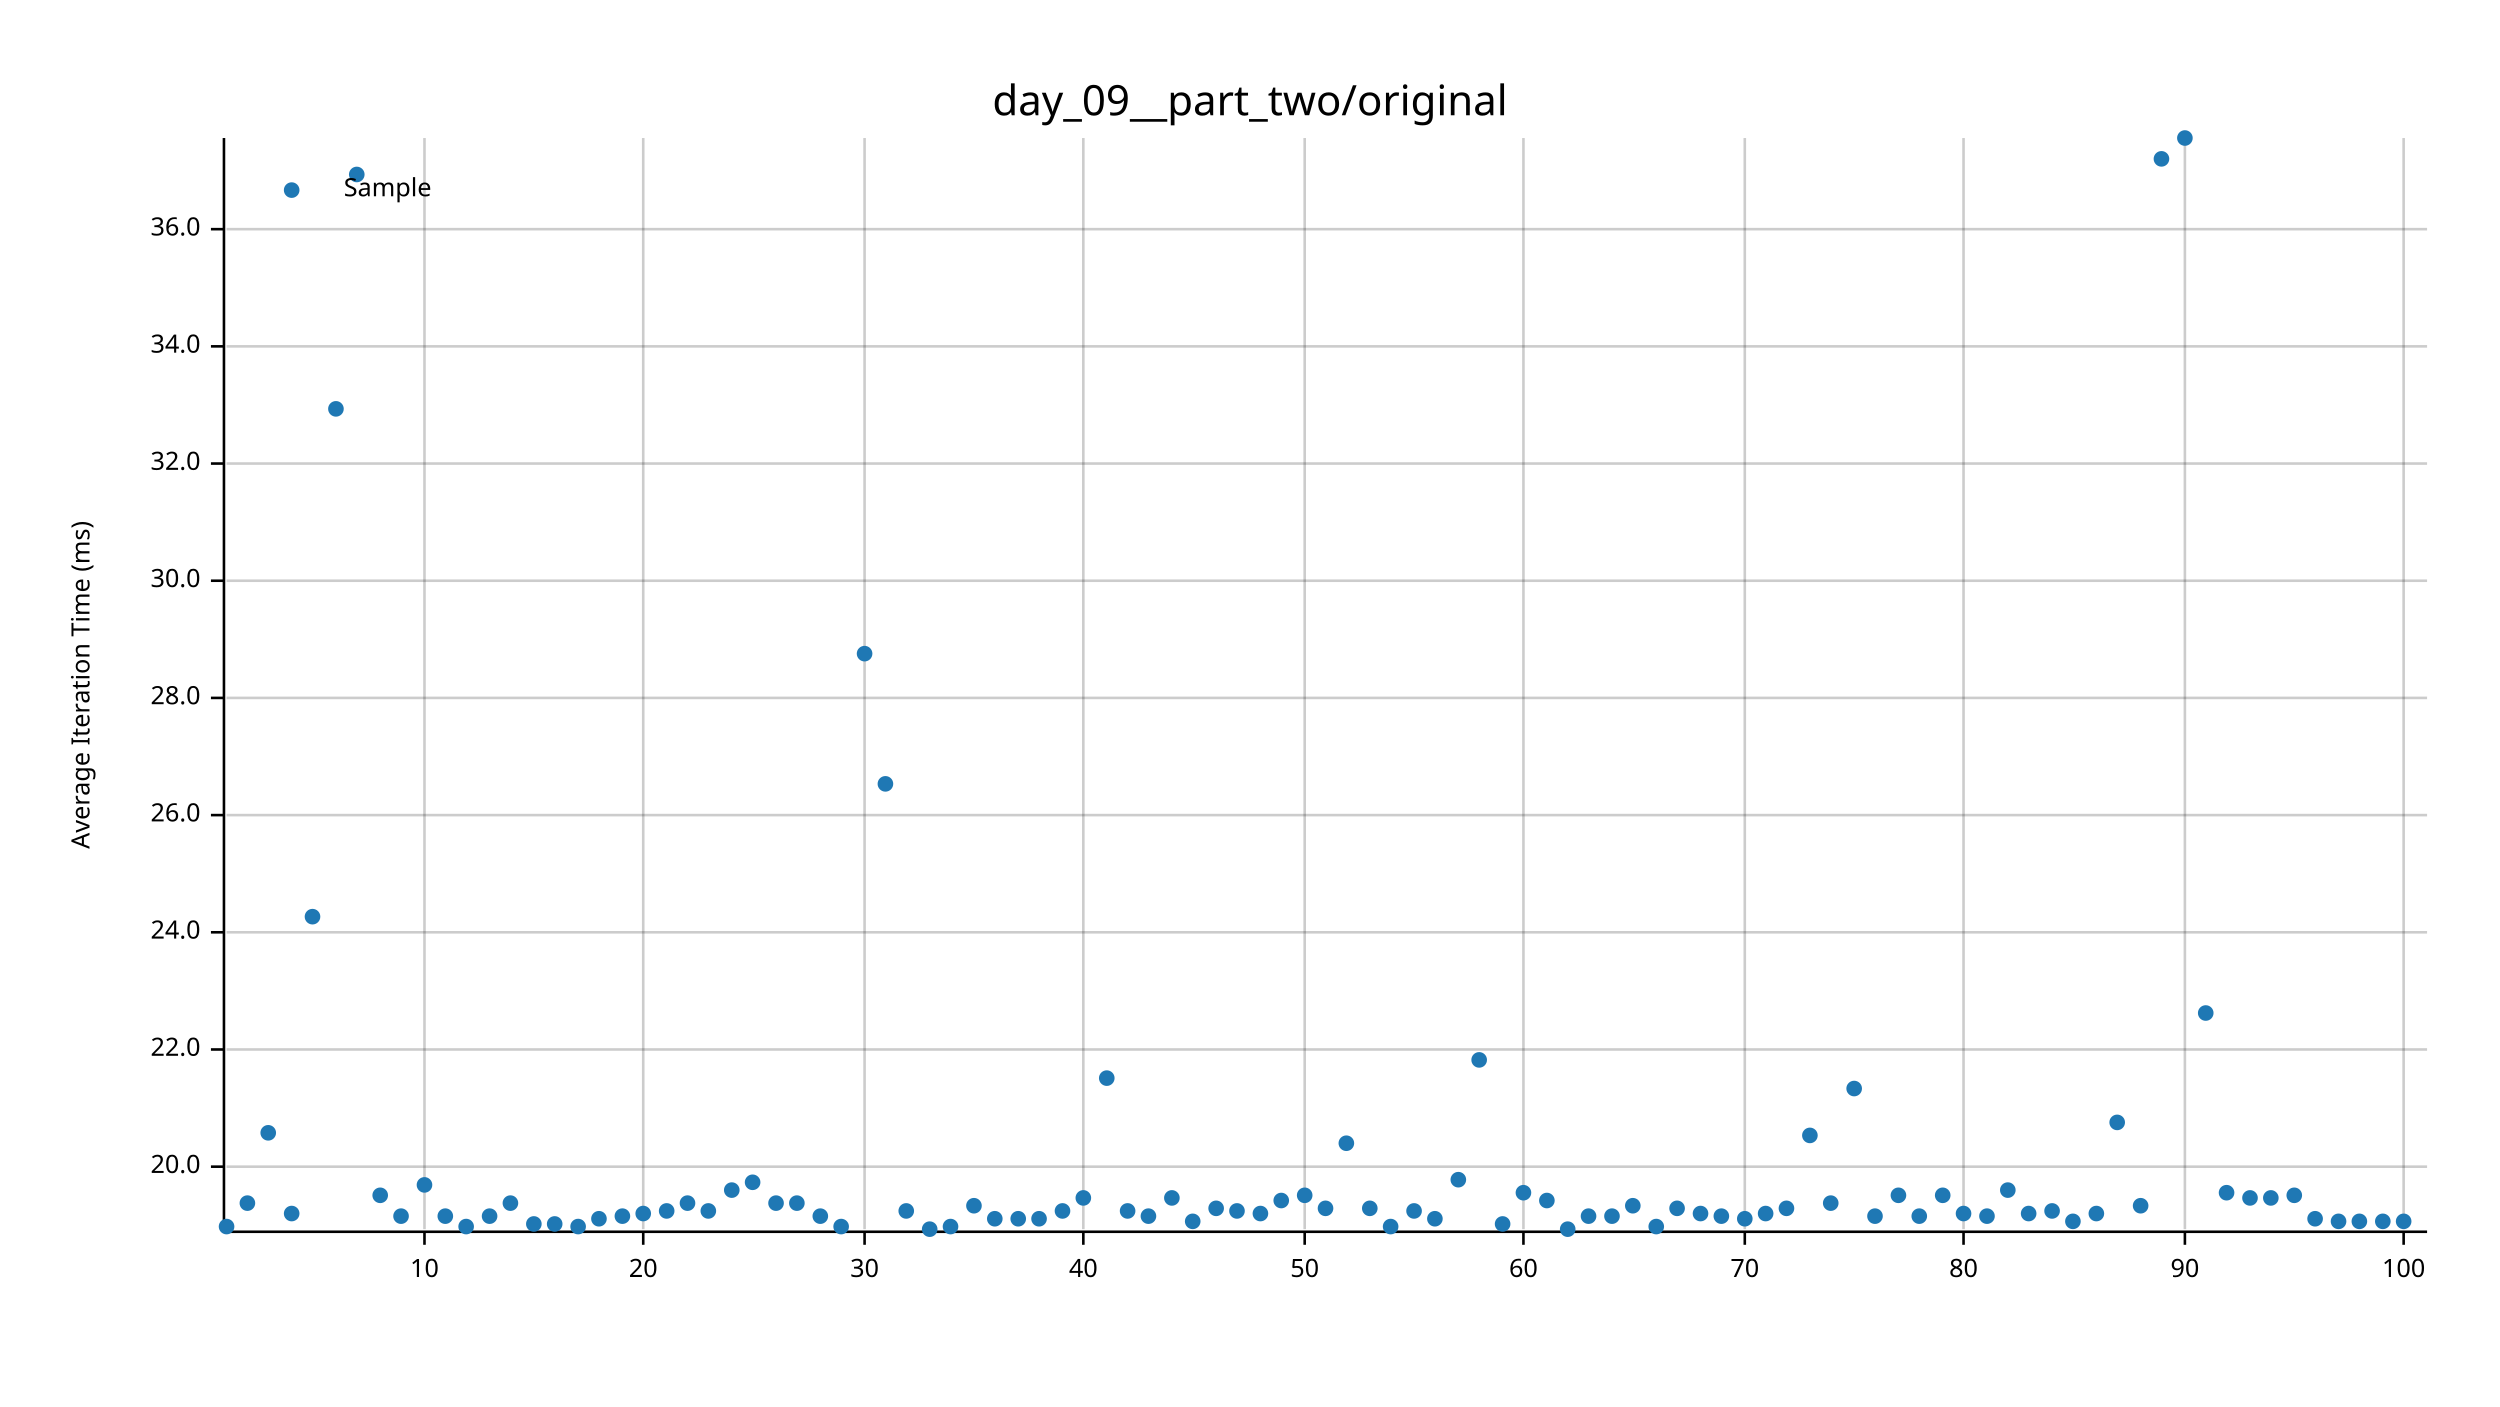
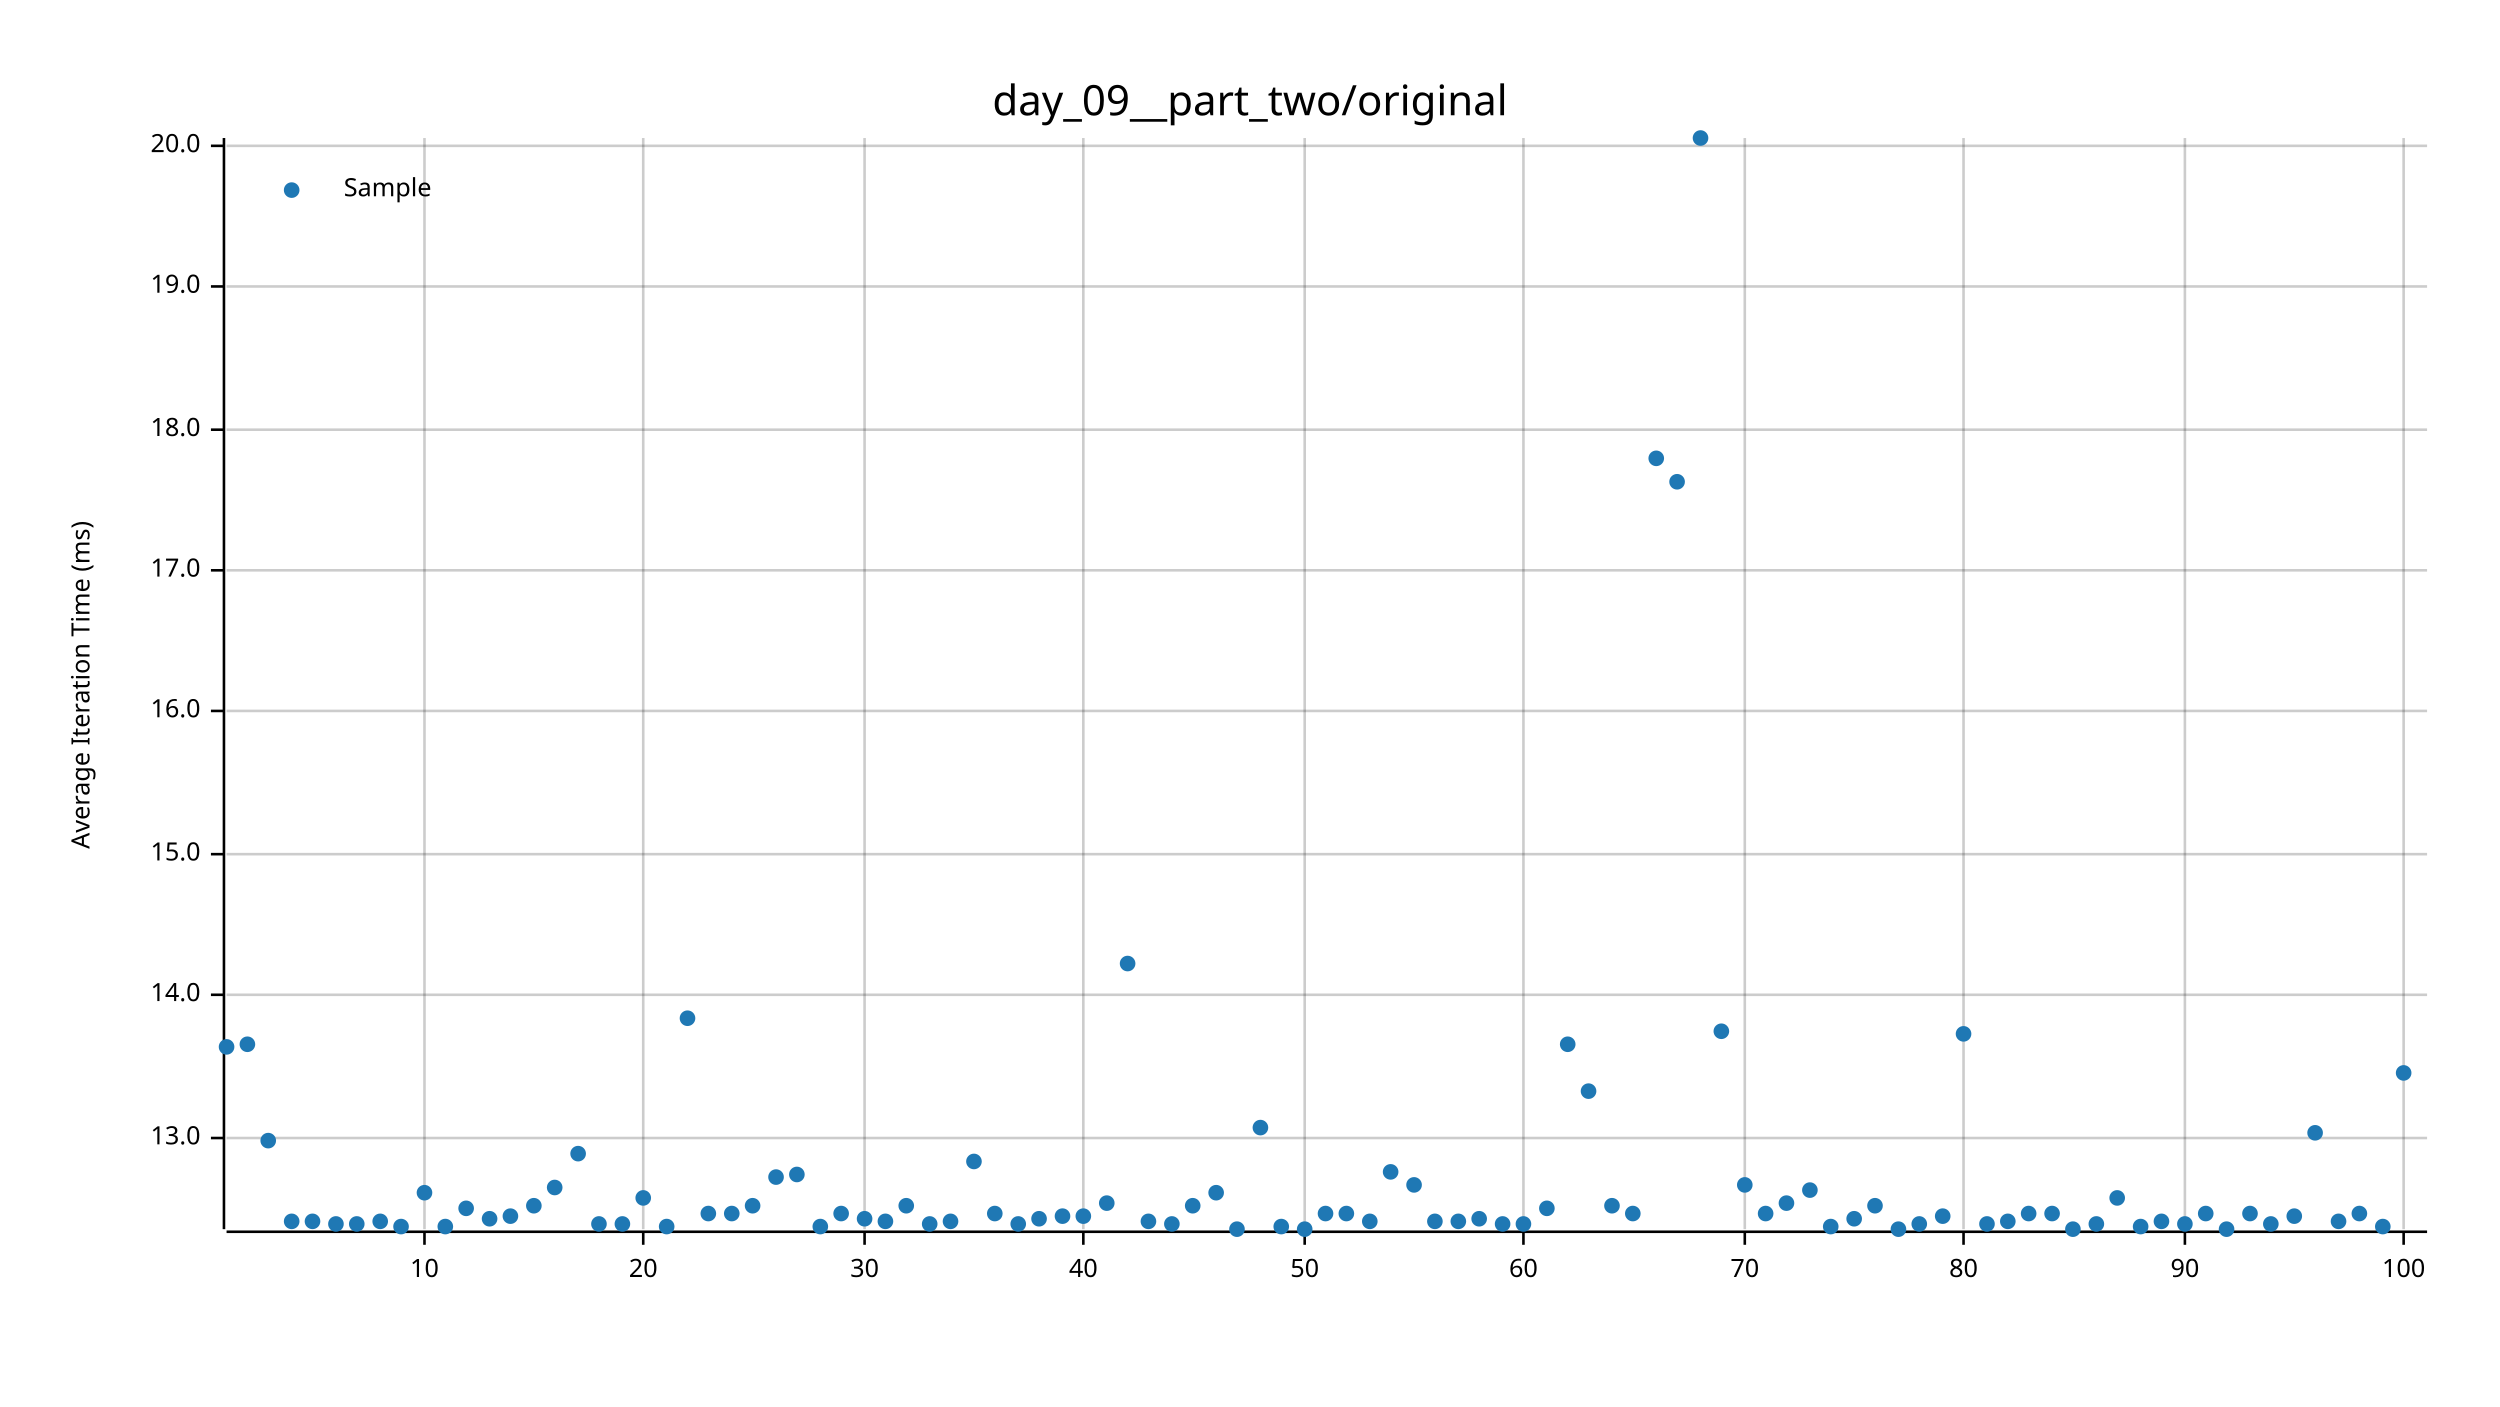
<svg xmlns="http://www.w3.org/2000/svg" width="960" height="540" viewBox="0 0 960 540">
  <text x="480" y="32" dy="0.76em" text-anchor="middle" font-family="sans-serif" font-size="16.129" opacity="1" fill="#000000">
day_09__part_two/original
</text>
  <text x="27" y="263" dy="0.76em" text-anchor="middle" font-family="sans-serif" font-size="9.677" opacity="1" fill="#000000" transform="rotate(270, 27, 263)">
Average Iteration Time (ms)
</text>
  <line opacity="0.2" stroke="#000000" stroke-width="1" x1="163" y1="472" x2="163" y2="53" />
  <line opacity="0.2" stroke="#000000" stroke-width="1" x1="247" y1="472" x2="247" y2="53" />
  <line opacity="0.2" stroke="#000000" stroke-width="1" x1="332" y1="472" x2="332" y2="53" />
  <line opacity="0.2" stroke="#000000" stroke-width="1" x1="416" y1="472" x2="416" y2="53" />
  <line opacity="0.2" stroke="#000000" stroke-width="1" x1="501" y1="472" x2="501" y2="53" />
  <line opacity="0.2" stroke="#000000" stroke-width="1" x1="585" y1="472" x2="585" y2="53" />
  <line opacity="0.2" stroke="#000000" stroke-width="1" x1="670" y1="472" x2="670" y2="53" />
  <line opacity="0.2" stroke="#000000" stroke-width="1" x1="754" y1="472" x2="754" y2="53" />
  <line opacity="0.2" stroke="#000000" stroke-width="1" x1="839" y1="472" x2="839" y2="53" />
  <line opacity="0.2" stroke="#000000" stroke-width="1" x1="923" y1="472" x2="923" y2="53" />
-   <line opacity="0.2" stroke="#000000" stroke-width="1" x1="87" y1="448" x2="932" y2="448" />
-   <line opacity="0.2" stroke="#000000" stroke-width="1" x1="87" y1="403" x2="932" y2="403" />
-   <line opacity="0.2" stroke="#000000" stroke-width="1" x1="87" y1="358" x2="932" y2="358" />
-   <line opacity="0.2" stroke="#000000" stroke-width="1" x1="87" y1="313" x2="932" y2="313" />
-   <line opacity="0.2" stroke="#000000" stroke-width="1" x1="87" y1="268" x2="932" y2="268" />
-   <line opacity="0.2" stroke="#000000" stroke-width="1" x1="87" y1="223" x2="932" y2="223" />
-   <line opacity="0.2" stroke="#000000" stroke-width="1" x1="87" y1="178" x2="932" y2="178" />
-   <line opacity="0.2" stroke="#000000" stroke-width="1" x1="87" y1="133" x2="932" y2="133" />
-   <line opacity="0.2" stroke="#000000" stroke-width="1" x1="87" y1="88" x2="932" y2="88" />
+   <line opacity="0.2" stroke="#000000" stroke-width="1" x1="87" y1="437" x2="932" y2="437" />
+   <line opacity="0.2" stroke="#000000" stroke-width="1" x1="87" y1="382" x2="932" y2="382" />
+   <line opacity="0.2" stroke="#000000" stroke-width="1" x1="87" y1="328" x2="932" y2="328" />
+   <line opacity="0.2" stroke="#000000" stroke-width="1" x1="87" y1="273" x2="932" y2="273" />
+   <line opacity="0.2" stroke="#000000" stroke-width="1" x1="87" y1="219" x2="932" y2="219" />
+   <line opacity="0.2" stroke="#000000" stroke-width="1" x1="87" y1="165" x2="932" y2="165" />
+   <line opacity="0.2" stroke="#000000" stroke-width="1" x1="87" y1="110" x2="932" y2="110" />
+   <line opacity="0.2" stroke="#000000" stroke-width="1" x1="87" y1="56" x2="932" y2="56" />
  <polyline fill="none" opacity="1" stroke="#000000" stroke-width="1" points="86,53 86,472 " />
-   <text x="77" y="448" dy="0.5ex" text-anchor="end" font-family="sans-serif" font-size="9.677" opacity="1" fill="#000000">
+   <text x="77" y="437" dy="0.5ex" text-anchor="end" font-family="sans-serif" font-size="9.677" opacity="1" fill="#000000">
+ 13.0
+ </text>
+   <polyline fill="none" opacity="1" stroke="#000000" stroke-width="1" points="81,437 86,437 " />
+   <text x="77" y="382" dy="0.5ex" text-anchor="end" font-family="sans-serif" font-size="9.677" opacity="1" fill="#000000">
+ 14.0
+ </text>
+   <polyline fill="none" opacity="1" stroke="#000000" stroke-width="1" points="81,382 86,382 " />
+   <text x="77" y="328" dy="0.5ex" text-anchor="end" font-family="sans-serif" font-size="9.677" opacity="1" fill="#000000">
+ 15.0
+ </text>
+   <polyline fill="none" opacity="1" stroke="#000000" stroke-width="1" points="81,328 86,328 " />
+   <text x="77" y="273" dy="0.5ex" text-anchor="end" font-family="sans-serif" font-size="9.677" opacity="1" fill="#000000">
+ 16.0
+ </text>
+   <polyline fill="none" opacity="1" stroke="#000000" stroke-width="1" points="81,273 86,273 " />
+   <text x="77" y="219" dy="0.5ex" text-anchor="end" font-family="sans-serif" font-size="9.677" opacity="1" fill="#000000">
+ 17.0
+ </text>
+   <polyline fill="none" opacity="1" stroke="#000000" stroke-width="1" points="81,219 86,219 " />
+   <text x="77" y="165" dy="0.5ex" text-anchor="end" font-family="sans-serif" font-size="9.677" opacity="1" fill="#000000">
+ 18.0
+ </text>
+   <polyline fill="none" opacity="1" stroke="#000000" stroke-width="1" points="81,165 86,165 " />
+   <text x="77" y="110" dy="0.5ex" text-anchor="end" font-family="sans-serif" font-size="9.677" opacity="1" fill="#000000">
+ 19.0
+ </text>
+   <polyline fill="none" opacity="1" stroke="#000000" stroke-width="1" points="81,110 86,110 " />
+   <text x="77" y="56" dy="0.5ex" text-anchor="end" font-family="sans-serif" font-size="9.677" opacity="1" fill="#000000">
20.0
</text>
-   <polyline fill="none" opacity="1" stroke="#000000" stroke-width="1" points="81,448 86,448 " />
-   <text x="77" y="403" dy="0.5ex" text-anchor="end" font-family="sans-serif" font-size="9.677" opacity="1" fill="#000000">
- 22.0
- </text>
-   <polyline fill="none" opacity="1" stroke="#000000" stroke-width="1" points="81,403 86,403 " />
-   <text x="77" y="358" dy="0.5ex" text-anchor="end" font-family="sans-serif" font-size="9.677" opacity="1" fill="#000000">
- 24.0
- </text>
-   <polyline fill="none" opacity="1" stroke="#000000" stroke-width="1" points="81,358 86,358 " />
-   <text x="77" y="313" dy="0.5ex" text-anchor="end" font-family="sans-serif" font-size="9.677" opacity="1" fill="#000000">
- 26.0
- </text>
-   <polyline fill="none" opacity="1" stroke="#000000" stroke-width="1" points="81,313 86,313 " />
-   <text x="77" y="268" dy="0.5ex" text-anchor="end" font-family="sans-serif" font-size="9.677" opacity="1" fill="#000000">
- 28.0
- </text>
-   <polyline fill="none" opacity="1" stroke="#000000" stroke-width="1" points="81,268 86,268 " />
-   <text x="77" y="223" dy="0.5ex" text-anchor="end" font-family="sans-serif" font-size="9.677" opacity="1" fill="#000000">
- 30.0
- </text>
-   <polyline fill="none" opacity="1" stroke="#000000" stroke-width="1" points="81,223 86,223 " />
-   <text x="77" y="178" dy="0.5ex" text-anchor="end" font-family="sans-serif" font-size="9.677" opacity="1" fill="#000000">
- 32.0
- </text>
-   <polyline fill="none" opacity="1" stroke="#000000" stroke-width="1" points="81,178 86,178 " />
-   <text x="77" y="133" dy="0.5ex" text-anchor="end" font-family="sans-serif" font-size="9.677" opacity="1" fill="#000000">
- 34.0
- </text>
-   <polyline fill="none" opacity="1" stroke="#000000" stroke-width="1" points="81,133 86,133 " />
-   <text x="77" y="88" dy="0.5ex" text-anchor="end" font-family="sans-serif" font-size="9.677" opacity="1" fill="#000000">
- 36.0
- </text>
-   <polyline fill="none" opacity="1" stroke="#000000" stroke-width="1" points="81,88 86,88 " />
+   <polyline fill="none" opacity="1" stroke="#000000" stroke-width="1" points="81,56 86,56 " />
  <polyline fill="none" opacity="1" stroke="#000000" stroke-width="1" points="87,473 932,473 " />
  <text x="163" y="483" dy="0.76em" text-anchor="middle" font-family="sans-serif" font-size="9.677" opacity="1" fill="#000000">
10
</text>
  <polyline fill="none" opacity="1" stroke="#000000" stroke-width="1" points="163,473 163,478 " />
  <text x="247" y="483" dy="0.76em" text-anchor="middle" font-family="sans-serif" font-size="9.677" opacity="1" fill="#000000">
20
</text>
  <polyline fill="none" opacity="1" stroke="#000000" stroke-width="1" points="247,473 247,478 " />
  <text x="332" y="483" dy="0.76em" text-anchor="middle" font-family="sans-serif" font-size="9.677" opacity="1" fill="#000000">
30
</text>
  <polyline fill="none" opacity="1" stroke="#000000" stroke-width="1" points="332,473 332,478 " />
  <text x="416" y="483" dy="0.76em" text-anchor="middle" font-family="sans-serif" font-size="9.677" opacity="1" fill="#000000">
40
</text>
  <polyline fill="none" opacity="1" stroke="#000000" stroke-width="1" points="416,473 416,478 " />
  <text x="501" y="483" dy="0.76em" text-anchor="middle" font-family="sans-serif" font-size="9.677" opacity="1" fill="#000000">
50
</text>
  <polyline fill="none" opacity="1" stroke="#000000" stroke-width="1" points="501,473 501,478 " />
  <text x="585" y="483" dy="0.76em" text-anchor="middle" font-family="sans-serif" font-size="9.677" opacity="1" fill="#000000">
60
</text>
  <polyline fill="none" opacity="1" stroke="#000000" stroke-width="1" points="585,473 585,478 " />
  <text x="670" y="483" dy="0.76em" text-anchor="middle" font-family="sans-serif" font-size="9.677" opacity="1" fill="#000000">
70
</text>
  <polyline fill="none" opacity="1" stroke="#000000" stroke-width="1" points="670,473 670,478 " />
  <text x="754" y="483" dy="0.76em" text-anchor="middle" font-family="sans-serif" font-size="9.677" opacity="1" fill="#000000">
80
</text>
  <polyline fill="none" opacity="1" stroke="#000000" stroke-width="1" points="754,473 754,478 " />
  <text x="839" y="483" dy="0.76em" text-anchor="middle" font-family="sans-serif" font-size="9.677" opacity="1" fill="#000000">
90
</text>
  <polyline fill="none" opacity="1" stroke="#000000" stroke-width="1" points="839,473 839,478 " />
  <text x="923" y="483" dy="0.76em" text-anchor="middle" font-family="sans-serif" font-size="9.677" opacity="1" fill="#000000">
100
</text>
  <polyline fill="none" opacity="1" stroke="#000000" stroke-width="1" points="923,473 923,478 " />
-   <circle cx="87" cy="471" r="3" opacity="1" fill="#1F78B4" stroke="none" stroke-width="1" />
-   <circle cx="95" cy="462" r="3" opacity="1" fill="#1F78B4" stroke="none" stroke-width="1" />
-   <circle cx="103" cy="435" r="3" opacity="1" fill="#1F78B4" stroke="none" stroke-width="1" />
-   <circle cx="112" cy="466" r="3" opacity="1" fill="#1F78B4" stroke="none" stroke-width="1" />
-   <circle cx="120" cy="352" r="3" opacity="1" fill="#1F78B4" stroke="none" stroke-width="1" />
-   <circle cx="129" cy="157" r="3" opacity="1" fill="#1F78B4" stroke="none" stroke-width="1" />
-   <circle cx="137" cy="67" r="3" opacity="1" fill="#1F78B4" stroke="none" stroke-width="1" />
-   <circle cx="146" cy="459" r="3" opacity="1" fill="#1F78B4" stroke="none" stroke-width="1" />
-   <circle cx="154" cy="467" r="3" opacity="1" fill="#1F78B4" stroke="none" stroke-width="1" />
-   <circle cx="163" cy="455" r="3" opacity="1" fill="#1F78B4" stroke="none" stroke-width="1" />
-   <circle cx="171" cy="467" r="3" opacity="1" fill="#1F78B4" stroke="none" stroke-width="1" />
-   <circle cx="179" cy="471" r="3" opacity="1" fill="#1F78B4" stroke="none" stroke-width="1" />
-   <circle cx="188" cy="467" r="3" opacity="1" fill="#1F78B4" stroke="none" stroke-width="1" />
-   <circle cx="196" cy="462" r="3" opacity="1" fill="#1F78B4" stroke="none" stroke-width="1" />
-   <circle cx="205" cy="470" r="3" opacity="1" fill="#1F78B4" stroke="none" stroke-width="1" />
-   <circle cx="213" cy="470" r="3" opacity="1" fill="#1F78B4" stroke="none" stroke-width="1" />
-   <circle cx="222" cy="471" r="3" opacity="1" fill="#1F78B4" stroke="none" stroke-width="1" />
-   <circle cx="230" cy="468" r="3" opacity="1" fill="#1F78B4" stroke="none" stroke-width="1" />
-   <circle cx="239" cy="467" r="3" opacity="1" fill="#1F78B4" stroke="none" stroke-width="1" />
-   <circle cx="247" cy="466" r="3" opacity="1" fill="#1F78B4" stroke="none" stroke-width="1" />
-   <circle cx="256" cy="465" r="3" opacity="1" fill="#1F78B4" stroke="none" stroke-width="1" />
-   <circle cx="264" cy="462" r="3" opacity="1" fill="#1F78B4" stroke="none" stroke-width="1" />
-   <circle cx="272" cy="465" r="3" opacity="1" fill="#1F78B4" stroke="none" stroke-width="1" />
-   <circle cx="281" cy="457" r="3" opacity="1" fill="#1F78B4" stroke="none" stroke-width="1" />
-   <circle cx="289" cy="454" r="3" opacity="1" fill="#1F78B4" stroke="none" stroke-width="1" />
-   <circle cx="298" cy="462" r="3" opacity="1" fill="#1F78B4" stroke="none" stroke-width="1" />
-   <circle cx="306" cy="462" r="3" opacity="1" fill="#1F78B4" stroke="none" stroke-width="1" />
-   <circle cx="315" cy="467" r="3" opacity="1" fill="#1F78B4" stroke="none" stroke-width="1" />
-   <circle cx="323" cy="471" r="3" opacity="1" fill="#1F78B4" stroke="none" stroke-width="1" />
-   <circle cx="332" cy="251" r="3" opacity="1" fill="#1F78B4" stroke="none" stroke-width="1" />
-   <circle cx="340" cy="301" r="3" opacity="1" fill="#1F78B4" stroke="none" stroke-width="1" />
-   <circle cx="348" cy="465" r="3" opacity="1" fill="#1F78B4" stroke="none" stroke-width="1" />
-   <circle cx="357" cy="472" r="3" opacity="1" fill="#1F78B4" stroke="none" stroke-width="1" />
-   <circle cx="365" cy="471" r="3" opacity="1" fill="#1F78B4" stroke="none" stroke-width="1" />
-   <circle cx="374" cy="463" r="3" opacity="1" fill="#1F78B4" stroke="none" stroke-width="1" />
-   <circle cx="382" cy="468" r="3" opacity="1" fill="#1F78B4" stroke="none" stroke-width="1" />
-   <circle cx="391" cy="468" r="3" opacity="1" fill="#1F78B4" stroke="none" stroke-width="1" />
+   <circle cx="87" cy="402" r="3" opacity="1" fill="#1F78B4" stroke="none" stroke-width="1" />
+   <circle cx="95" cy="401" r="3" opacity="1" fill="#1F78B4" stroke="none" stroke-width="1" />
+   <circle cx="103" cy="438" r="3" opacity="1" fill="#1F78B4" stroke="none" stroke-width="1" />
+   <circle cx="112" cy="469" r="3" opacity="1" fill="#1F78B4" stroke="none" stroke-width="1" />
+   <circle cx="120" cy="469" r="3" opacity="1" fill="#1F78B4" stroke="none" stroke-width="1" />
+   <circle cx="129" cy="470" r="3" opacity="1" fill="#1F78B4" stroke="none" stroke-width="1" />
+   <circle cx="137" cy="470" r="3" opacity="1" fill="#1F78B4" stroke="none" stroke-width="1" />
+   <circle cx="146" cy="469" r="3" opacity="1" fill="#1F78B4" stroke="none" stroke-width="1" />
+   <circle cx="154" cy="471" r="3" opacity="1" fill="#1F78B4" stroke="none" stroke-width="1" />
+   <circle cx="163" cy="458" r="3" opacity="1" fill="#1F78B4" stroke="none" stroke-width="1" />
+   <circle cx="171" cy="471" r="3" opacity="1" fill="#1F78B4" stroke="none" stroke-width="1" />
+   <circle cx="179" cy="464" r="3" opacity="1" fill="#1F78B4" stroke="none" stroke-width="1" />
+   <circle cx="188" cy="468" r="3" opacity="1" fill="#1F78B4" stroke="none" stroke-width="1" />
+   <circle cx="196" cy="467" r="3" opacity="1" fill="#1F78B4" stroke="none" stroke-width="1" />
+   <circle cx="205" cy="463" r="3" opacity="1" fill="#1F78B4" stroke="none" stroke-width="1" />
+   <circle cx="213" cy="456" r="3" opacity="1" fill="#1F78B4" stroke="none" stroke-width="1" />
+   <circle cx="222" cy="443" r="3" opacity="1" fill="#1F78B4" stroke="none" stroke-width="1" />
+   <circle cx="230" cy="470" r="3" opacity="1" fill="#1F78B4" stroke="none" stroke-width="1" />
+   <circle cx="239" cy="470" r="3" opacity="1" fill="#1F78B4" stroke="none" stroke-width="1" />
+   <circle cx="247" cy="460" r="3" opacity="1" fill="#1F78B4" stroke="none" stroke-width="1" />
+   <circle cx="256" cy="471" r="3" opacity="1" fill="#1F78B4" stroke="none" stroke-width="1" />
+   <circle cx="264" cy="391" r="3" opacity="1" fill="#1F78B4" stroke="none" stroke-width="1" />
+   <circle cx="272" cy="466" r="3" opacity="1" fill="#1F78B4" stroke="none" stroke-width="1" />
+   <circle cx="281" cy="466" r="3" opacity="1" fill="#1F78B4" stroke="none" stroke-width="1" />
+   <circle cx="289" cy="463" r="3" opacity="1" fill="#1F78B4" stroke="none" stroke-width="1" />
+   <circle cx="298" cy="452" r="3" opacity="1" fill="#1F78B4" stroke="none" stroke-width="1" />
+   <circle cx="306" cy="451" r="3" opacity="1" fill="#1F78B4" stroke="none" stroke-width="1" />
+   <circle cx="315" cy="471" r="3" opacity="1" fill="#1F78B4" stroke="none" stroke-width="1" />
+   <circle cx="323" cy="466" r="3" opacity="1" fill="#1F78B4" stroke="none" stroke-width="1" />
+   <circle cx="332" cy="468" r="3" opacity="1" fill="#1F78B4" stroke="none" stroke-width="1" />
+   <circle cx="340" cy="469" r="3" opacity="1" fill="#1F78B4" stroke="none" stroke-width="1" />
+   <circle cx="348" cy="463" r="3" opacity="1" fill="#1F78B4" stroke="none" stroke-width="1" />
+   <circle cx="357" cy="470" r="3" opacity="1" fill="#1F78B4" stroke="none" stroke-width="1" />
+   <circle cx="365" cy="469" r="3" opacity="1" fill="#1F78B4" stroke="none" stroke-width="1" />
+   <circle cx="374" cy="446" r="3" opacity="1" fill="#1F78B4" stroke="none" stroke-width="1" />
+   <circle cx="382" cy="466" r="3" opacity="1" fill="#1F78B4" stroke="none" stroke-width="1" />
+   <circle cx="391" cy="470" r="3" opacity="1" fill="#1F78B4" stroke="none" stroke-width="1" />
  <circle cx="399" cy="468" r="3" opacity="1" fill="#1F78B4" stroke="none" stroke-width="1" />
-   <circle cx="408" cy="465" r="3" opacity="1" fill="#1F78B4" stroke="none" stroke-width="1" />
-   <circle cx="416" cy="460" r="3" opacity="1" fill="#1F78B4" stroke="none" stroke-width="1" />
-   <circle cx="425" cy="414" r="3" opacity="1" fill="#1F78B4" stroke="none" stroke-width="1" />
-   <circle cx="433" cy="465" r="3" opacity="1" fill="#1F78B4" stroke="none" stroke-width="1" />
-   <circle cx="441" cy="467" r="3" opacity="1" fill="#1F78B4" stroke="none" stroke-width="1" />
-   <circle cx="450" cy="460" r="3" opacity="1" fill="#1F78B4" stroke="none" stroke-width="1" />
-   <circle cx="458" cy="469" r="3" opacity="1" fill="#1F78B4" stroke="none" stroke-width="1" />
-   <circle cx="467" cy="464" r="3" opacity="1" fill="#1F78B4" stroke="none" stroke-width="1" />
-   <circle cx="475" cy="465" r="3" opacity="1" fill="#1F78B4" stroke="none" stroke-width="1" />
-   <circle cx="484" cy="466" r="3" opacity="1" fill="#1F78B4" stroke="none" stroke-width="1" />
-   <circle cx="492" cy="461" r="3" opacity="1" fill="#1F78B4" stroke="none" stroke-width="1" />
-   <circle cx="501" cy="459" r="3" opacity="1" fill="#1F78B4" stroke="none" stroke-width="1" />
-   <circle cx="509" cy="464" r="3" opacity="1" fill="#1F78B4" stroke="none" stroke-width="1" />
-   <circle cx="517" cy="439" r="3" opacity="1" fill="#1F78B4" stroke="none" stroke-width="1" />
-   <circle cx="526" cy="464" r="3" opacity="1" fill="#1F78B4" stroke="none" stroke-width="1" />
-   <circle cx="534" cy="471" r="3" opacity="1" fill="#1F78B4" stroke="none" stroke-width="1" />
-   <circle cx="543" cy="465" r="3" opacity="1" fill="#1F78B4" stroke="none" stroke-width="1" />
-   <circle cx="551" cy="468" r="3" opacity="1" fill="#1F78B4" stroke="none" stroke-width="1" />
-   <circle cx="560" cy="453" r="3" opacity="1" fill="#1F78B4" stroke="none" stroke-width="1" />
-   <circle cx="568" cy="407" r="3" opacity="1" fill="#1F78B4" stroke="none" stroke-width="1" />
+   <circle cx="408" cy="467" r="3" opacity="1" fill="#1F78B4" stroke="none" stroke-width="1" />
+   <circle cx="416" cy="467" r="3" opacity="1" fill="#1F78B4" stroke="none" stroke-width="1" />
+   <circle cx="425" cy="462" r="3" opacity="1" fill="#1F78B4" stroke="none" stroke-width="1" />
+   <circle cx="433" cy="370" r="3" opacity="1" fill="#1F78B4" stroke="none" stroke-width="1" />
+   <circle cx="441" cy="469" r="3" opacity="1" fill="#1F78B4" stroke="none" stroke-width="1" />
+   <circle cx="450" cy="470" r="3" opacity="1" fill="#1F78B4" stroke="none" stroke-width="1" />
+   <circle cx="458" cy="463" r="3" opacity="1" fill="#1F78B4" stroke="none" stroke-width="1" />
+   <circle cx="467" cy="458" r="3" opacity="1" fill="#1F78B4" stroke="none" stroke-width="1" />
+   <circle cx="475" cy="472" r="3" opacity="1" fill="#1F78B4" stroke="none" stroke-width="1" />
+   <circle cx="484" cy="433" r="3" opacity="1" fill="#1F78B4" stroke="none" stroke-width="1" />
+   <circle cx="492" cy="471" r="3" opacity="1" fill="#1F78B4" stroke="none" stroke-width="1" />
+   <circle cx="501" cy="472" r="3" opacity="1" fill="#1F78B4" stroke="none" stroke-width="1" />
+   <circle cx="509" cy="466" r="3" opacity="1" fill="#1F78B4" stroke="none" stroke-width="1" />
+   <circle cx="517" cy="466" r="3" opacity="1" fill="#1F78B4" stroke="none" stroke-width="1" />
+   <circle cx="526" cy="469" r="3" opacity="1" fill="#1F78B4" stroke="none" stroke-width="1" />
+   <circle cx="534" cy="450" r="3" opacity="1" fill="#1F78B4" stroke="none" stroke-width="1" />
+   <circle cx="543" cy="455" r="3" opacity="1" fill="#1F78B4" stroke="none" stroke-width="1" />
+   <circle cx="551" cy="469" r="3" opacity="1" fill="#1F78B4" stroke="none" stroke-width="1" />
+   <circle cx="560" cy="469" r="3" opacity="1" fill="#1F78B4" stroke="none" stroke-width="1" />
+   <circle cx="568" cy="468" r="3" opacity="1" fill="#1F78B4" stroke="none" stroke-width="1" />
  <circle cx="577" cy="470" r="3" opacity="1" fill="#1F78B4" stroke="none" stroke-width="1" />
-   <circle cx="585" cy="458" r="3" opacity="1" fill="#1F78B4" stroke="none" stroke-width="1" />
-   <circle cx="594" cy="461" r="3" opacity="1" fill="#1F78B4" stroke="none" stroke-width="1" />
-   <circle cx="602" cy="472" r="3" opacity="1" fill="#1F78B4" stroke="none" stroke-width="1" />
-   <circle cx="610" cy="467" r="3" opacity="1" fill="#1F78B4" stroke="none" stroke-width="1" />
-   <circle cx="619" cy="467" r="3" opacity="1" fill="#1F78B4" stroke="none" stroke-width="1" />
-   <circle cx="627" cy="463" r="3" opacity="1" fill="#1F78B4" stroke="none" stroke-width="1" />
-   <circle cx="636" cy="471" r="3" opacity="1" fill="#1F78B4" stroke="none" stroke-width="1" />
-   <circle cx="644" cy="464" r="3" opacity="1" fill="#1F78B4" stroke="none" stroke-width="1" />
-   <circle cx="653" cy="466" r="3" opacity="1" fill="#1F78B4" stroke="none" stroke-width="1" />
-   <circle cx="661" cy="467" r="3" opacity="1" fill="#1F78B4" stroke="none" stroke-width="1" />
-   <circle cx="670" cy="468" r="3" opacity="1" fill="#1F78B4" stroke="none" stroke-width="1" />
+   <circle cx="585" cy="470" r="3" opacity="1" fill="#1F78B4" stroke="none" stroke-width="1" />
+   <circle cx="594" cy="464" r="3" opacity="1" fill="#1F78B4" stroke="none" stroke-width="1" />
+   <circle cx="602" cy="401" r="3" opacity="1" fill="#1F78B4" stroke="none" stroke-width="1" />
+   <circle cx="610" cy="419" r="3" opacity="1" fill="#1F78B4" stroke="none" stroke-width="1" />
+   <circle cx="619" cy="463" r="3" opacity="1" fill="#1F78B4" stroke="none" stroke-width="1" />
+   <circle cx="627" cy="466" r="3" opacity="1" fill="#1F78B4" stroke="none" stroke-width="1" />
+   <circle cx="636" cy="176" r="3" opacity="1" fill="#1F78B4" stroke="none" stroke-width="1" />
+   <circle cx="644" cy="185" r="3" opacity="1" fill="#1F78B4" stroke="none" stroke-width="1" />
+   <circle cx="653" cy="53" r="3" opacity="1" fill="#1F78B4" stroke="none" stroke-width="1" />
+   <circle cx="661" cy="396" r="3" opacity="1" fill="#1F78B4" stroke="none" stroke-width="1" />
+   <circle cx="670" cy="455" r="3" opacity="1" fill="#1F78B4" stroke="none" stroke-width="1" />
  <circle cx="678" cy="466" r="3" opacity="1" fill="#1F78B4" stroke="none" stroke-width="1" />
-   <circle cx="686" cy="464" r="3" opacity="1" fill="#1F78B4" stroke="none" stroke-width="1" />
-   <circle cx="695" cy="436" r="3" opacity="1" fill="#1F78B4" stroke="none" stroke-width="1" />
-   <circle cx="703" cy="462" r="3" opacity="1" fill="#1F78B4" stroke="none" stroke-width="1" />
-   <circle cx="712" cy="418" r="3" opacity="1" fill="#1F78B4" stroke="none" stroke-width="1" />
-   <circle cx="720" cy="467" r="3" opacity="1" fill="#1F78B4" stroke="none" stroke-width="1" />
-   <circle cx="729" cy="459" r="3" opacity="1" fill="#1F78B4" stroke="none" stroke-width="1" />
-   <circle cx="737" cy="467" r="3" opacity="1" fill="#1F78B4" stroke="none" stroke-width="1" />
-   <circle cx="746" cy="459" r="3" opacity="1" fill="#1F78B4" stroke="none" stroke-width="1" />
-   <circle cx="754" cy="466" r="3" opacity="1" fill="#1F78B4" stroke="none" stroke-width="1" />
-   <circle cx="763" cy="467" r="3" opacity="1" fill="#1F78B4" stroke="none" stroke-width="1" />
-   <circle cx="771" cy="457" r="3" opacity="1" fill="#1F78B4" stroke="none" stroke-width="1" />
+   <circle cx="686" cy="462" r="3" opacity="1" fill="#1F78B4" stroke="none" stroke-width="1" />
+   <circle cx="695" cy="457" r="3" opacity="1" fill="#1F78B4" stroke="none" stroke-width="1" />
+   <circle cx="703" cy="471" r="3" opacity="1" fill="#1F78B4" stroke="none" stroke-width="1" />
+   <circle cx="712" cy="468" r="3" opacity="1" fill="#1F78B4" stroke="none" stroke-width="1" />
+   <circle cx="720" cy="463" r="3" opacity="1" fill="#1F78B4" stroke="none" stroke-width="1" />
+   <circle cx="729" cy="472" r="3" opacity="1" fill="#1F78B4" stroke="none" stroke-width="1" />
+   <circle cx="737" cy="470" r="3" opacity="1" fill="#1F78B4" stroke="none" stroke-width="1" />
+   <circle cx="746" cy="467" r="3" opacity="1" fill="#1F78B4" stroke="none" stroke-width="1" />
+   <circle cx="754" cy="397" r="3" opacity="1" fill="#1F78B4" stroke="none" stroke-width="1" />
+   <circle cx="763" cy="470" r="3" opacity="1" fill="#1F78B4" stroke="none" stroke-width="1" />
+   <circle cx="771" cy="469" r="3" opacity="1" fill="#1F78B4" stroke="none" stroke-width="1" />
  <circle cx="779" cy="466" r="3" opacity="1" fill="#1F78B4" stroke="none" stroke-width="1" />
-   <circle cx="788" cy="465" r="3" opacity="1" fill="#1F78B4" stroke="none" stroke-width="1" />
-   <circle cx="796" cy="469" r="3" opacity="1" fill="#1F78B4" stroke="none" stroke-width="1" />
-   <circle cx="805" cy="466" r="3" opacity="1" fill="#1F78B4" stroke="none" stroke-width="1" />
-   <circle cx="813" cy="431" r="3" opacity="1" fill="#1F78B4" stroke="none" stroke-width="1" />
-   <circle cx="822" cy="463" r="3" opacity="1" fill="#1F78B4" stroke="none" stroke-width="1" />
-   <circle cx="830" cy="61" r="3" opacity="1" fill="#1F78B4" stroke="none" stroke-width="1" />
-   <circle cx="839" cy="53" r="3" opacity="1" fill="#1F78B4" stroke="none" stroke-width="1" />
-   <circle cx="847" cy="389" r="3" opacity="1" fill="#1F78B4" stroke="none" stroke-width="1" />
-   <circle cx="855" cy="458" r="3" opacity="1" fill="#1F78B4" stroke="none" stroke-width="1" />
-   <circle cx="864" cy="460" r="3" opacity="1" fill="#1F78B4" stroke="none" stroke-width="1" />
-   <circle cx="872" cy="460" r="3" opacity="1" fill="#1F78B4" stroke="none" stroke-width="1" />
-   <circle cx="881" cy="459" r="3" opacity="1" fill="#1F78B4" stroke="none" stroke-width="1" />
-   <circle cx="889" cy="468" r="3" opacity="1" fill="#1F78B4" stroke="none" stroke-width="1" />
+   <circle cx="788" cy="466" r="3" opacity="1" fill="#1F78B4" stroke="none" stroke-width="1" />
+   <circle cx="796" cy="472" r="3" opacity="1" fill="#1F78B4" stroke="none" stroke-width="1" />
+   <circle cx="805" cy="470" r="3" opacity="1" fill="#1F78B4" stroke="none" stroke-width="1" />
+   <circle cx="813" cy="460" r="3" opacity="1" fill="#1F78B4" stroke="none" stroke-width="1" />
+   <circle cx="822" cy="471" r="3" opacity="1" fill="#1F78B4" stroke="none" stroke-width="1" />
+   <circle cx="830" cy="469" r="3" opacity="1" fill="#1F78B4" stroke="none" stroke-width="1" />
+   <circle cx="839" cy="470" r="3" opacity="1" fill="#1F78B4" stroke="none" stroke-width="1" />
+   <circle cx="847" cy="466" r="3" opacity="1" fill="#1F78B4" stroke="none" stroke-width="1" />
+   <circle cx="855" cy="472" r="3" opacity="1" fill="#1F78B4" stroke="none" stroke-width="1" />
+   <circle cx="864" cy="466" r="3" opacity="1" fill="#1F78B4" stroke="none" stroke-width="1" />
+   <circle cx="872" cy="470" r="3" opacity="1" fill="#1F78B4" stroke="none" stroke-width="1" />
+   <circle cx="881" cy="467" r="3" opacity="1" fill="#1F78B4" stroke="none" stroke-width="1" />
+   <circle cx="889" cy="435" r="3" opacity="1" fill="#1F78B4" stroke="none" stroke-width="1" />
  <circle cx="898" cy="469" r="3" opacity="1" fill="#1F78B4" stroke="none" stroke-width="1" />
-   <circle cx="906" cy="469" r="3" opacity="1" fill="#1F78B4" stroke="none" stroke-width="1" />
-   <circle cx="915" cy="469" r="3" opacity="1" fill="#1F78B4" stroke="none" stroke-width="1" />
-   <circle cx="923" cy="469" r="3" opacity="1" fill="#1F78B4" stroke="none" stroke-width="1" />
+   <circle cx="906" cy="466" r="3" opacity="1" fill="#1F78B4" stroke="none" stroke-width="1" />
+   <circle cx="915" cy="471" r="3" opacity="1" fill="#1F78B4" stroke="none" stroke-width="1" />
+   <circle cx="923" cy="412" r="3" opacity="1" fill="#1F78B4" stroke="none" stroke-width="1" />
  <text x="132" y="68" dy="0.76em" text-anchor="start" font-family="sans-serif" font-size="9.677" opacity="1" fill="#000000">
Sample
</text>
  <circle cx="112" cy="73" r="3" opacity="1" fill="#1F78B4" stroke="none" stroke-width="1" />
</svg>
